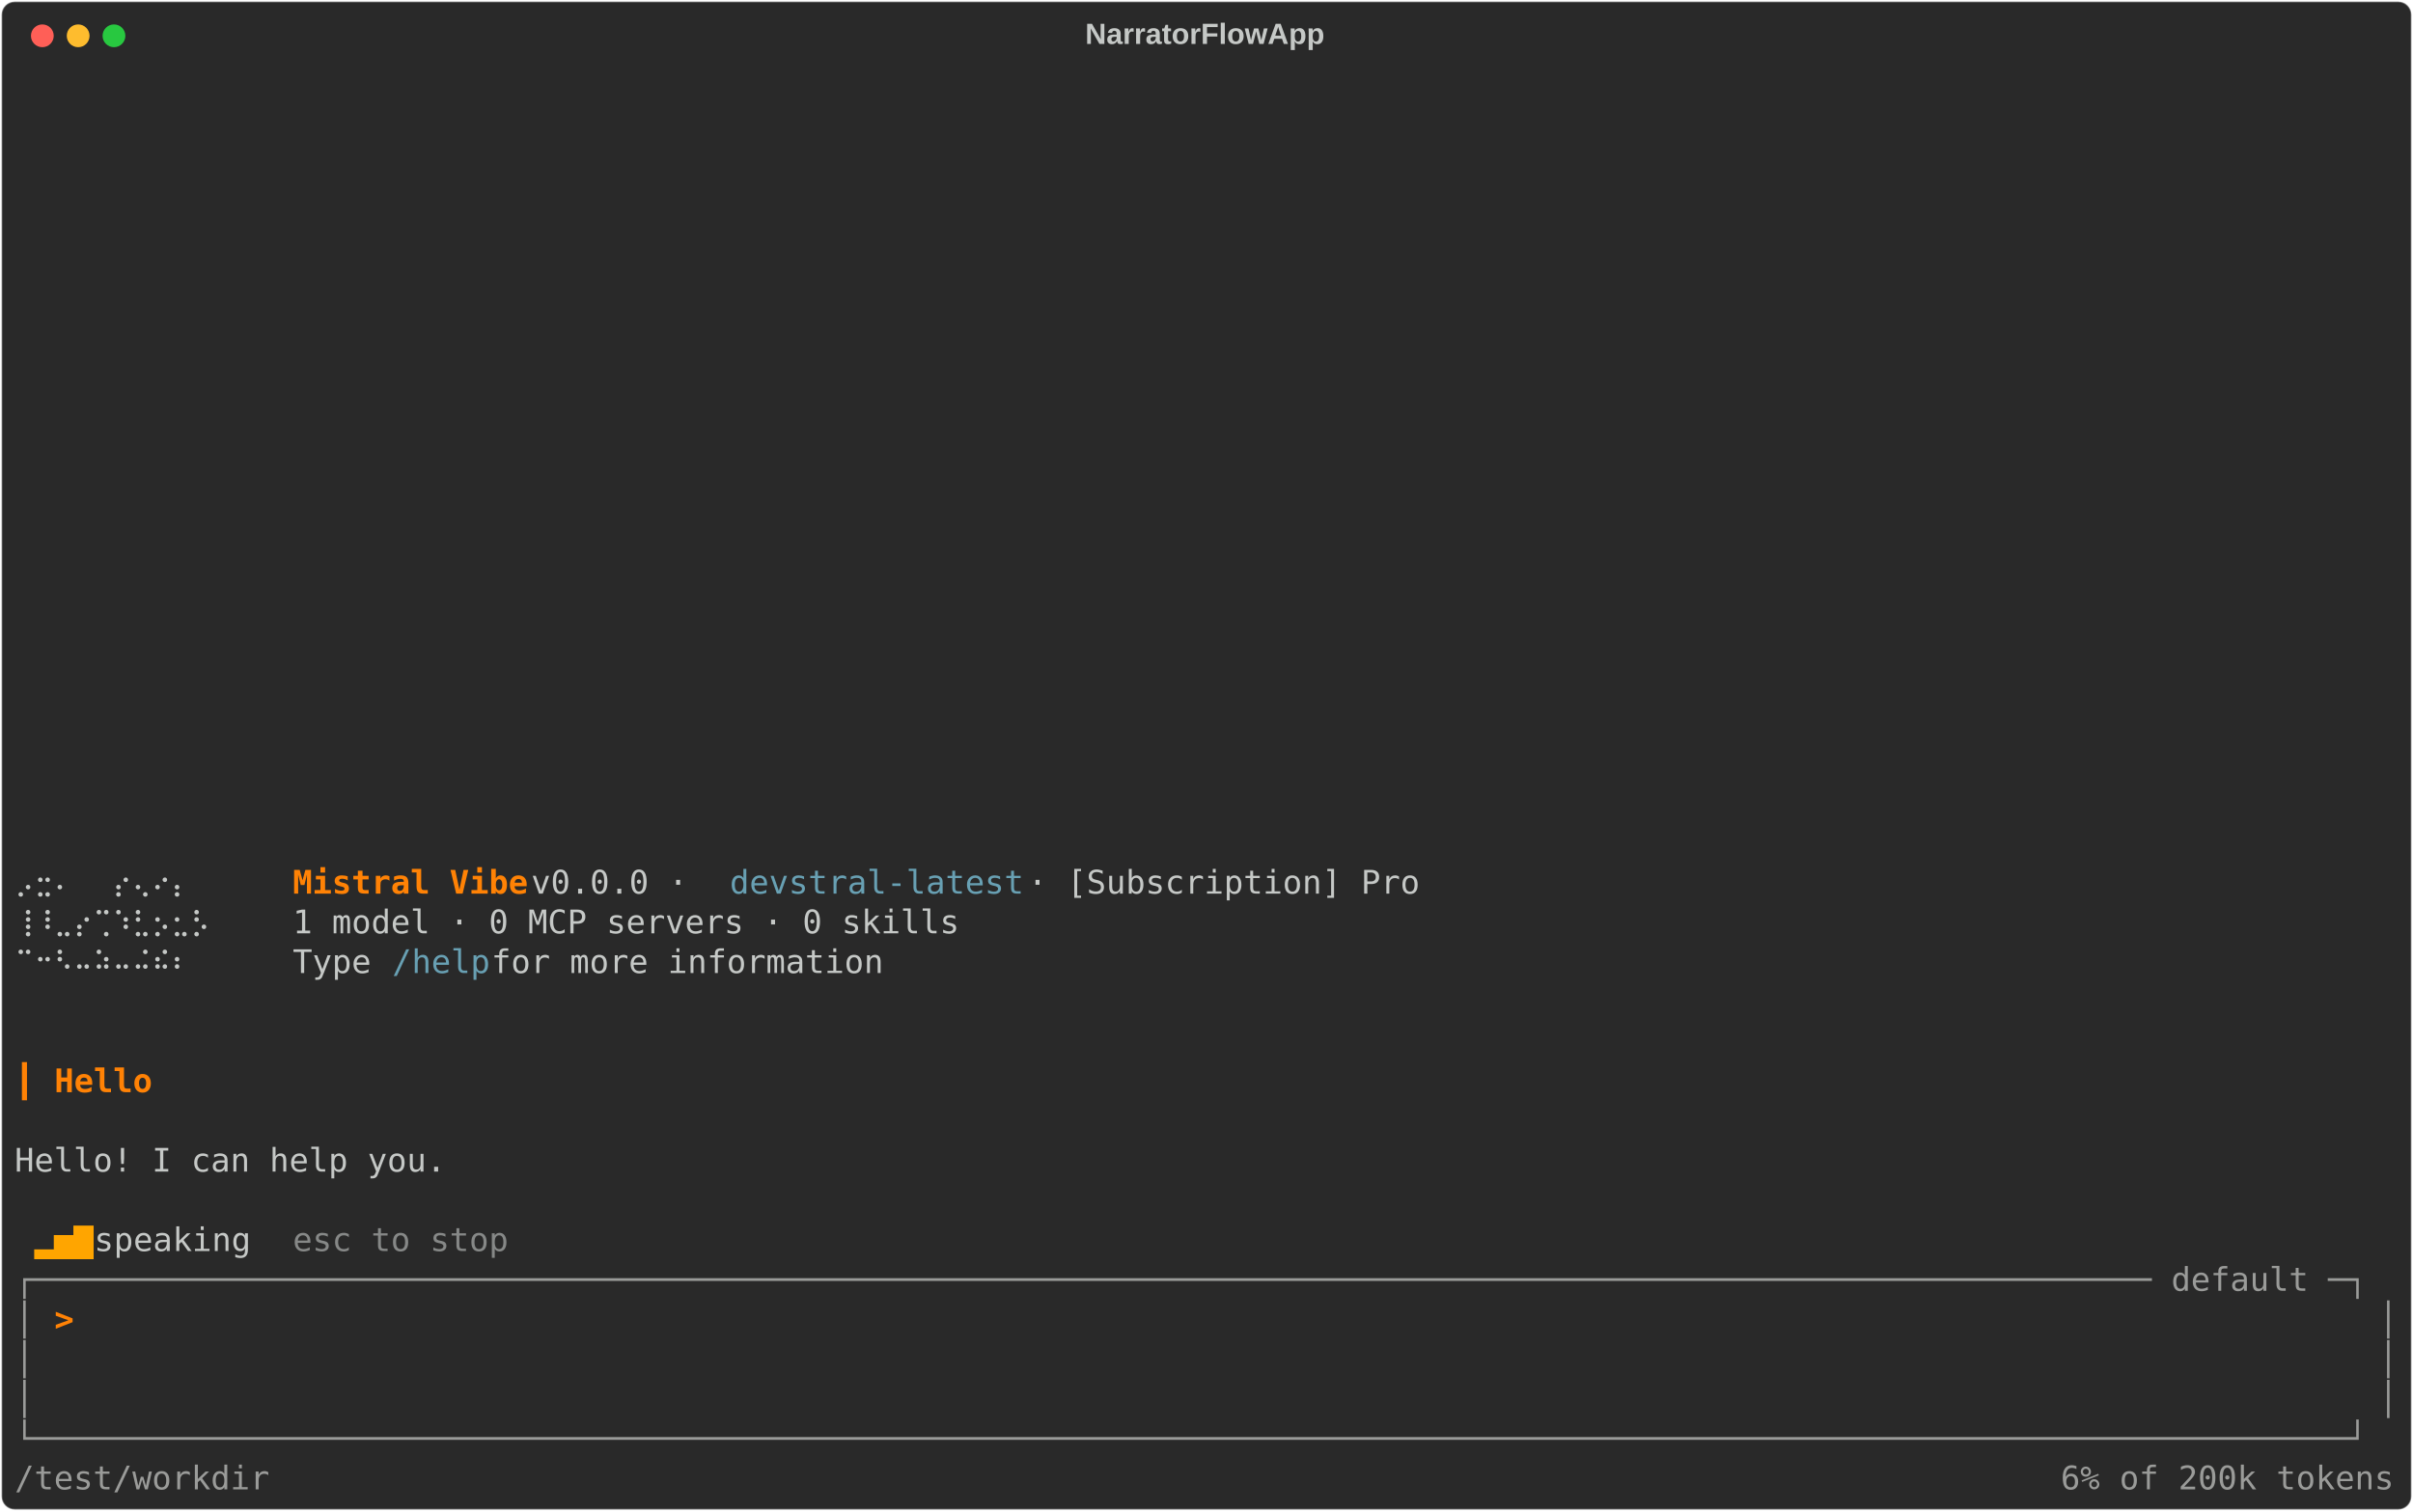
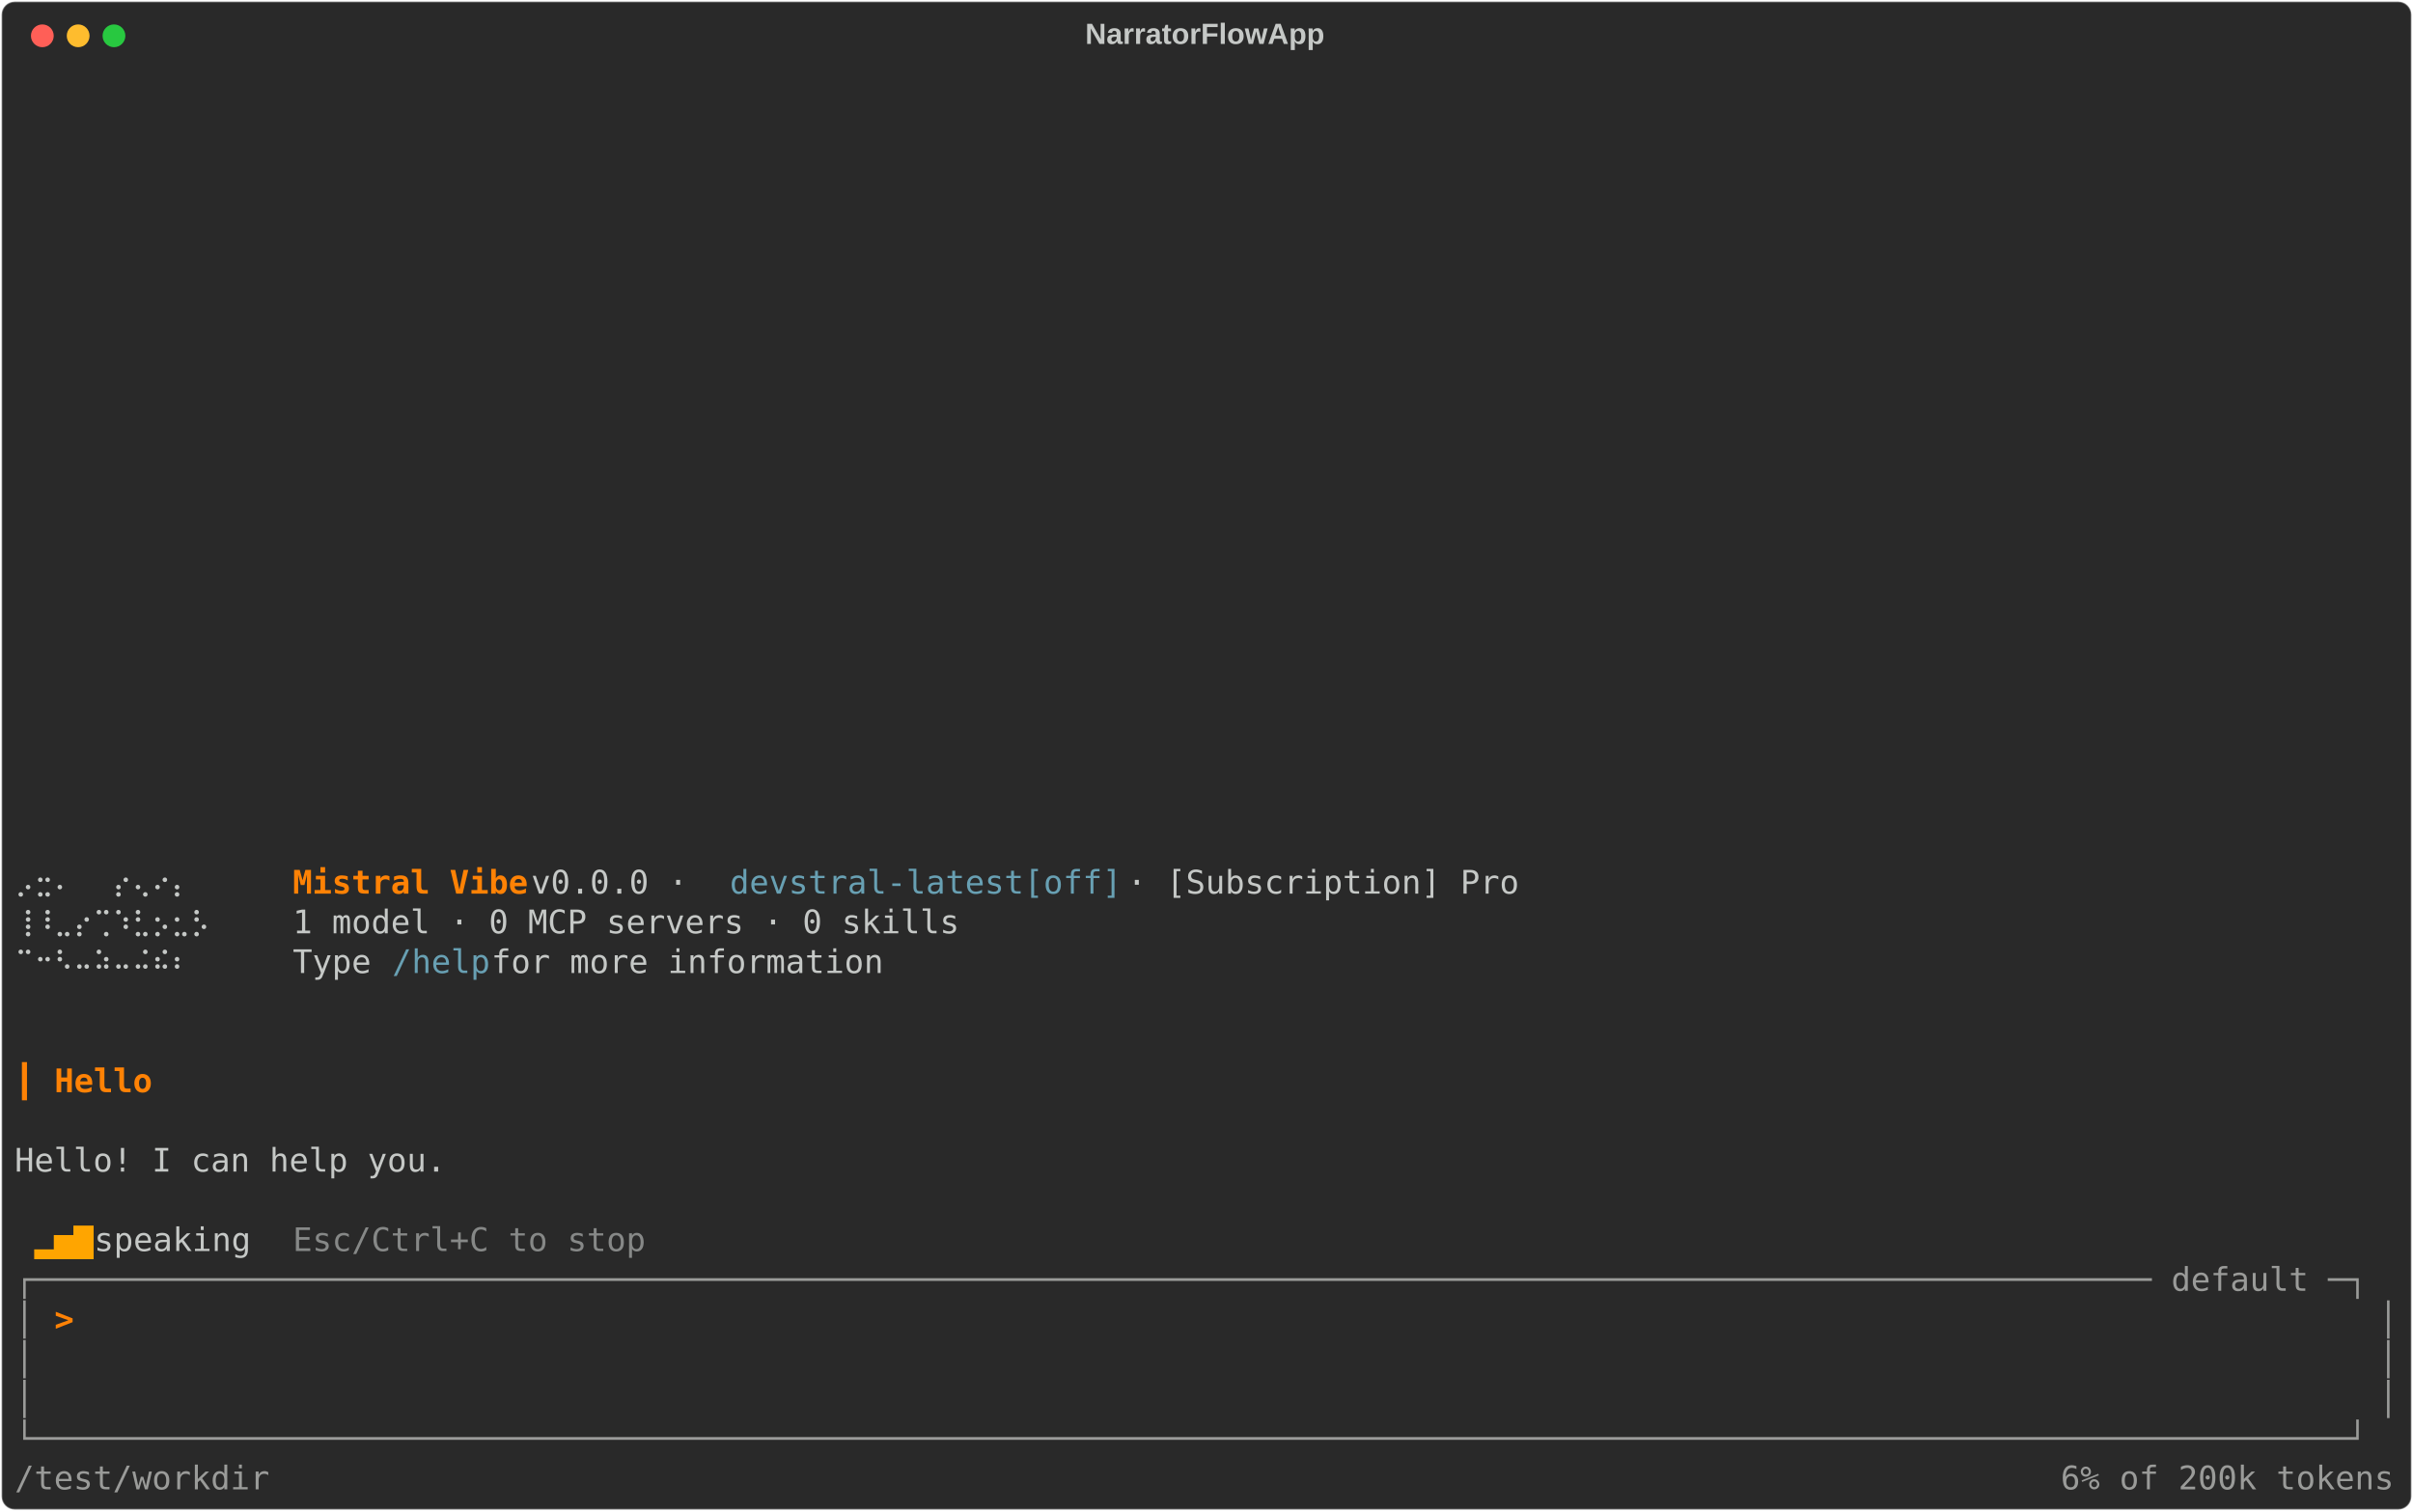
<svg xmlns="http://www.w3.org/2000/svg" class="rich-terminal" viewBox="0 0 1482 928.4">
  <style>

    @font-face {
        font-family: "Fira Code";
        src: local("FiraCode-Regular"),
                url("https://cdnjs.cloudflare.com/ajax/libs/firacode/6.2.0/woff2/FiraCode-Regular.woff2") format("woff2"),
                url("https://cdnjs.cloudflare.com/ajax/libs/firacode/6.2.0/woff/FiraCode-Regular.woff") format("woff");
        font-style: normal;
        font-weight: 400;
    }
    @font-face {
        font-family: "Fira Code";
        src: local("FiraCode-Bold"),
                url("https://cdnjs.cloudflare.com/ajax/libs/firacode/6.2.0/woff2/FiraCode-Bold.woff2") format("woff2"),
                url("https://cdnjs.cloudflare.com/ajax/libs/firacode/6.2.0/woff/FiraCode-Bold.woff") format("woff");
        font-style: bold;
        font-weight: 700;
    }

    .terminal-matrix {
        font-family: Fira Code, monospace;
        font-size: 20px;
        line-height: 24.4px;
        font-variant-east-asian: full-width;
    }

    .terminal-title {
        font-size: 18px;
        font-weight: bold;
        font-family: arial;
    }

    .terminal-r1 { fill: #c5c8c6 }
.terminal-r2 { fill: #ff8205;font-weight: bold }
.terminal-r3 { fill: #68a0b3 }
.terminal-r4 { fill: #ff8205 }
.terminal-r5 { fill: #ffa500;font-weight: bold }
.terminal-r6 { fill: #868887 }
.terminal-r7 { fill: #9a9b99 }
    </style>
  <defs>
    <clipPath id="terminal-clip-terminal">
      <rect x="0" y="0" width="1463.0" height="877.4" />
    </clipPath>
    <clipPath id="terminal-line-0">
      <rect x="0" y="1.5" width="1464" height="24.65" />
    </clipPath>
    <clipPath id="terminal-line-1">
      <rect x="0" y="25.9" width="1464" height="24.65" />
    </clipPath>
    <clipPath id="terminal-line-2">
      <rect x="0" y="50.3" width="1464" height="24.65" />
    </clipPath>
    <clipPath id="terminal-line-3">
      <rect x="0" y="74.7" width="1464" height="24.65" />
    </clipPath>
    <clipPath id="terminal-line-4">
      <rect x="0" y="99.1" width="1464" height="24.65" />
    </clipPath>
    <clipPath id="terminal-line-5">
      <rect x="0" y="123.5" width="1464" height="24.65" />
    </clipPath>
    <clipPath id="terminal-line-6">
      <rect x="0" y="147.9" width="1464" height="24.65" />
    </clipPath>
    <clipPath id="terminal-line-7">
      <rect x="0" y="172.3" width="1464" height="24.65" />
    </clipPath>
    <clipPath id="terminal-line-8">
      <rect x="0" y="196.7" width="1464" height="24.65" />
    </clipPath>
    <clipPath id="terminal-line-9">
      <rect x="0" y="221.1" width="1464" height="24.65" />
    </clipPath>
    <clipPath id="terminal-line-10">
      <rect x="0" y="245.5" width="1464" height="24.65" />
    </clipPath>
    <clipPath id="terminal-line-11">
      <rect x="0" y="269.9" width="1464" height="24.65" />
    </clipPath>
    <clipPath id="terminal-line-12">
      <rect x="0" y="294.3" width="1464" height="24.65" />
    </clipPath>
    <clipPath id="terminal-line-13">
      <rect x="0" y="318.7" width="1464" height="24.65" />
    </clipPath>
    <clipPath id="terminal-line-14">
      <rect x="0" y="343.1" width="1464" height="24.65" />
    </clipPath>
    <clipPath id="terminal-line-15">
      <rect x="0" y="367.5" width="1464" height="24.65" />
    </clipPath>
    <clipPath id="terminal-line-16">
      <rect x="0" y="391.9" width="1464" height="24.65" />
    </clipPath>
    <clipPath id="terminal-line-17">
      <rect x="0" y="416.3" width="1464" height="24.65" />
    </clipPath>
    <clipPath id="terminal-line-18">
      <rect x="0" y="440.7" width="1464" height="24.65" />
    </clipPath>
    <clipPath id="terminal-line-19">
      <rect x="0" y="465.1" width="1464" height="24.65" />
    </clipPath>
    <clipPath id="terminal-line-20">
      <rect x="0" y="489.5" width="1464" height="24.65" />
    </clipPath>
    <clipPath id="terminal-line-21">
      <rect x="0" y="513.9" width="1464" height="24.65" />
    </clipPath>
    <clipPath id="terminal-line-22">
      <rect x="0" y="538.3" width="1464" height="24.65" />
    </clipPath>
    <clipPath id="terminal-line-23">
      <rect x="0" y="562.7" width="1464" height="24.65" />
    </clipPath>
    <clipPath id="terminal-line-24">
      <rect x="0" y="587.1" width="1464" height="24.65" />
    </clipPath>
    <clipPath id="terminal-line-25">
      <rect x="0" y="611.5" width="1464" height="24.65" />
    </clipPath>
    <clipPath id="terminal-line-26">
      <rect x="0" y="635.9" width="1464" height="24.65" />
    </clipPath>
    <clipPath id="terminal-line-27">
      <rect x="0" y="660.3" width="1464" height="24.65" />
    </clipPath>
    <clipPath id="terminal-line-28">
      <rect x="0" y="684.7" width="1464" height="24.65" />
    </clipPath>
    <clipPath id="terminal-line-29">
      <rect x="0" y="709.1" width="1464" height="24.65" />
    </clipPath>
    <clipPath id="terminal-line-30">
      <rect x="0" y="733.5" width="1464" height="24.65" />
    </clipPath>
    <clipPath id="terminal-line-31">
      <rect x="0" y="757.9" width="1464" height="24.65" />
    </clipPath>
    <clipPath id="terminal-line-32">
      <rect x="0" y="782.3" width="1464" height="24.65" />
    </clipPath>
    <clipPath id="terminal-line-33">
      <rect x="0" y="806.7" width="1464" height="24.65" />
    </clipPath>
    <clipPath id="terminal-line-34">
      <rect x="0" y="831.1" width="1464" height="24.65" />
    </clipPath>
  </defs>
  <rect fill="#292929" stroke="rgba(255,255,255,0.35)" stroke-width="1" x="1" y="1" width="1480" height="926.4" rx="8" />
  <text class="terminal-title" fill="#c5c8c6" text-anchor="middle" x="740" y="27">NarratorFlowApp</text>
  <g transform="translate(26,22)">
    <circle cx="0" cy="0" r="7" fill="#ff5f57" />
    <circle cx="22" cy="0" r="7" fill="#febc2e" />
    <circle cx="44" cy="0" r="7" fill="#28c840" />
  </g>
  <g transform="translate(9, 41)" clip-path="url(#terminal-clip-terminal)">
    <g class="terminal-matrix">
      <text class="terminal-r1" x="1464" y="20" textLength="12.2" clip-path="url(#terminal-line-0)">
</text>
      <text class="terminal-r1" x="1464" y="44.4" textLength="12.2" clip-path="url(#terminal-line-1)">
</text>
      <text class="terminal-r1" x="1464" y="68.8" textLength="12.2" clip-path="url(#terminal-line-2)">
</text>
      <text class="terminal-r1" x="1464" y="93.2" textLength="12.2" clip-path="url(#terminal-line-3)">
</text>
      <text class="terminal-r1" x="1464" y="117.6" textLength="12.2" clip-path="url(#terminal-line-4)">
</text>
      <text class="terminal-r1" x="1464" y="142" textLength="12.2" clip-path="url(#terminal-line-5)">
</text>
      <text class="terminal-r1" x="1464" y="166.4" textLength="12.2" clip-path="url(#terminal-line-6)">
</text>
      <text class="terminal-r1" x="1464" y="190.8" textLength="12.2" clip-path="url(#terminal-line-7)">
</text>
      <text class="terminal-r1" x="1464" y="215.2" textLength="12.2" clip-path="url(#terminal-line-8)">
</text>
      <text class="terminal-r1" x="1464" y="239.6" textLength="12.2" clip-path="url(#terminal-line-9)">
</text>
      <text class="terminal-r1" x="1464" y="264" textLength="12.2" clip-path="url(#terminal-line-10)">
</text>
      <text class="terminal-r1" x="1464" y="288.4" textLength="12.2" clip-path="url(#terminal-line-11)">
</text>
      <text class="terminal-r1" x="1464" y="312.8" textLength="12.2" clip-path="url(#terminal-line-12)">
</text>
      <text class="terminal-r1" x="1464" y="337.2" textLength="12.2" clip-path="url(#terminal-line-13)">
</text>
      <text class="terminal-r1" x="1464" y="361.6" textLength="12.2" clip-path="url(#terminal-line-14)">
</text>
      <text class="terminal-r1" x="1464" y="386" textLength="12.2" clip-path="url(#terminal-line-15)">
</text>
      <text class="terminal-r1" x="1464" y="410.4" textLength="12.2" clip-path="url(#terminal-line-16)">
</text>
      <text class="terminal-r1" x="1464" y="434.8" textLength="12.2" clip-path="url(#terminal-line-17)">
</text>
      <text class="terminal-r1" x="1464" y="459.2" textLength="12.2" clip-path="url(#terminal-line-18)">
</text>
      <text class="terminal-r1" x="1464" y="483.6" textLength="12.2" clip-path="url(#terminal-line-19)">
</text>
      <text class="terminal-r1" x="0" y="508" textLength="134.2" clip-path="url(#terminal-line-20)">  ⡠⣒⠄  ⡔⢄⠔⡄</text>
      <text class="terminal-r2" x="170.8" y="508" textLength="146.4" clip-path="url(#terminal-line-20)">Mistral Vibe</text>
      <text class="terminal-r1" x="317.2" y="508" textLength="122" clip-path="url(#terminal-line-20)"> v0.0.0 · </text>
-       <text class="terminal-r3" x="439.2" y="508" textLength="183" clip-path="url(#terminal-line-20)">devstral-latest</text>
-       <text class="terminal-r1" x="622.2" y="508" textLength="256.2" clip-path="url(#terminal-line-20)"> · [Subscription] Pro</text>
+       <text class="terminal-r3" x="439.2" y="508" textLength="244" clip-path="url(#terminal-line-20)">devstral-latest[off]</text>
+       <text class="terminal-r1" x="683.2" y="508" textLength="256.2" clip-path="url(#terminal-line-20)"> · [Subscription] Pro</text>
      <text class="terminal-r1" x="1464" y="508" textLength="12.2" clip-path="url(#terminal-line-20)">
</text>
      <text class="terminal-r1" x="0" y="532.4" textLength="134.2" clip-path="url(#terminal-line-21)"> ⢸⠸⣀⡔⢉⠱⣃⡢⣂⡣</text>
      <text class="terminal-r1" x="170.8" y="532.4" textLength="414.8" clip-path="url(#terminal-line-21)">1 model · 0 MCP servers · 0 skills</text>
      <text class="terminal-r1" x="1464" y="532.4" textLength="12.2" clip-path="url(#terminal-line-21)">
</text>
      <text class="terminal-r1" x="0" y="556.8" textLength="134.2" clip-path="url(#terminal-line-22)">  ⠉⠒⠣⠤⠵⠤⠬⠮⠆</text>
      <text class="terminal-r1" x="170.8" y="556.8" textLength="61" clip-path="url(#terminal-line-22)">Type </text>
      <text class="terminal-r3" x="231.8" y="556.8" textLength="61" clip-path="url(#terminal-line-22)">/help</text>
      <text class="terminal-r1" x="292.8" y="556.8" textLength="256.2" clip-path="url(#terminal-line-22)"> for more information</text>
      <text class="terminal-r1" x="1464" y="556.8" textLength="12.2" clip-path="url(#terminal-line-22)">
</text>
      <text class="terminal-r1" x="1464" y="581.2" textLength="12.2" clip-path="url(#terminal-line-23)">
</text>
      <text class="terminal-r1" x="1464" y="605.6" textLength="12.2" clip-path="url(#terminal-line-24)">
</text>
      <text class="terminal-r4" x="0" y="630" textLength="12.2" clip-path="url(#terminal-line-25)">┃</text>
      <text class="terminal-r2" x="24.4" y="630" textLength="61" clip-path="url(#terminal-line-25)">Hello</text>
      <text class="terminal-r1" x="1464" y="630" textLength="12.2" clip-path="url(#terminal-line-25)">
</text>
      <text class="terminal-r1" x="1464" y="654.4" textLength="12.2" clip-path="url(#terminal-line-26)">
</text>
      <text class="terminal-r1" x="0" y="678.8" textLength="268.4" clip-path="url(#terminal-line-27)">Hello! I can help you.</text>
      <text class="terminal-r1" x="1464" y="678.8" textLength="12.2" clip-path="url(#terminal-line-27)">
</text>
      <text class="terminal-r1" x="1464" y="703.2" textLength="12.2" clip-path="url(#terminal-line-28)">
</text>
      <text class="terminal-r5" x="12.2" y="727.6" textLength="36.6" clip-path="url(#terminal-line-29)">▂▅▇</text>
      <text class="terminal-r1" x="48.8" y="727.6" textLength="122" clip-path="url(#terminal-line-29)"> speaking </text>
-       <text class="terminal-r6" x="170.8" y="727.6" textLength="134.2" clip-path="url(#terminal-line-29)">esc to stop</text>
+       <text class="terminal-r6" x="170.8" y="727.6" textLength="219.6" clip-path="url(#terminal-line-29)">Esc/Ctrl+C to stop</text>
      <text class="terminal-r1" x="1464" y="727.6" textLength="12.2" clip-path="url(#terminal-line-29)">
</text>
      <text class="terminal-r7" x="0" y="752" textLength="1464" clip-path="url(#terminal-line-30)">┌──────────────────────────────────────────────────────────────────────────────────────────────────────────── default ─┐</text>
      <text class="terminal-r1" x="1464" y="752" textLength="12.2" clip-path="url(#terminal-line-30)">
</text>
      <text class="terminal-r7" x="0" y="776.4" textLength="12.2" clip-path="url(#terminal-line-31)">│</text>
      <text class="terminal-r2" x="24.4" y="776.4" textLength="12.2" clip-path="url(#terminal-line-31)">&gt;</text>
      <text class="terminal-r7" x="1451.8" y="776.4" textLength="12.2" clip-path="url(#terminal-line-31)">│</text>
      <text class="terminal-r1" x="1464" y="776.4" textLength="12.2" clip-path="url(#terminal-line-31)">
</text>
      <text class="terminal-r7" x="0" y="800.8" textLength="12.2" clip-path="url(#terminal-line-32)">│</text>
      <text class="terminal-r7" x="1451.8" y="800.8" textLength="12.2" clip-path="url(#terminal-line-32)">│</text>
      <text class="terminal-r1" x="1464" y="800.8" textLength="12.2" clip-path="url(#terminal-line-32)">
</text>
      <text class="terminal-r7" x="0" y="825.2" textLength="12.2" clip-path="url(#terminal-line-33)">│</text>
      <text class="terminal-r7" x="1451.8" y="825.2" textLength="12.2" clip-path="url(#terminal-line-33)">│</text>
      <text class="terminal-r1" x="1464" y="825.2" textLength="12.2" clip-path="url(#terminal-line-33)">
</text>
      <text class="terminal-r7" x="0" y="849.6" textLength="1464" clip-path="url(#terminal-line-34)">└──────────────────────────────────────────────────────────────────────────────────────────────────────────────────────┘</text>
      <text class="terminal-r1" x="1464" y="849.6" textLength="12.2" clip-path="url(#terminal-line-34)">
</text>
      <text class="terminal-r7" x="0" y="874" textLength="158.6" clip-path="url(#terminal-line-35)">/test/workdir</text>
      <text class="terminal-r7" x="1256.6" y="874" textLength="207.4" clip-path="url(#terminal-line-35)">6% of 200k tokens</text>
    </g>
  </g>
</svg>
